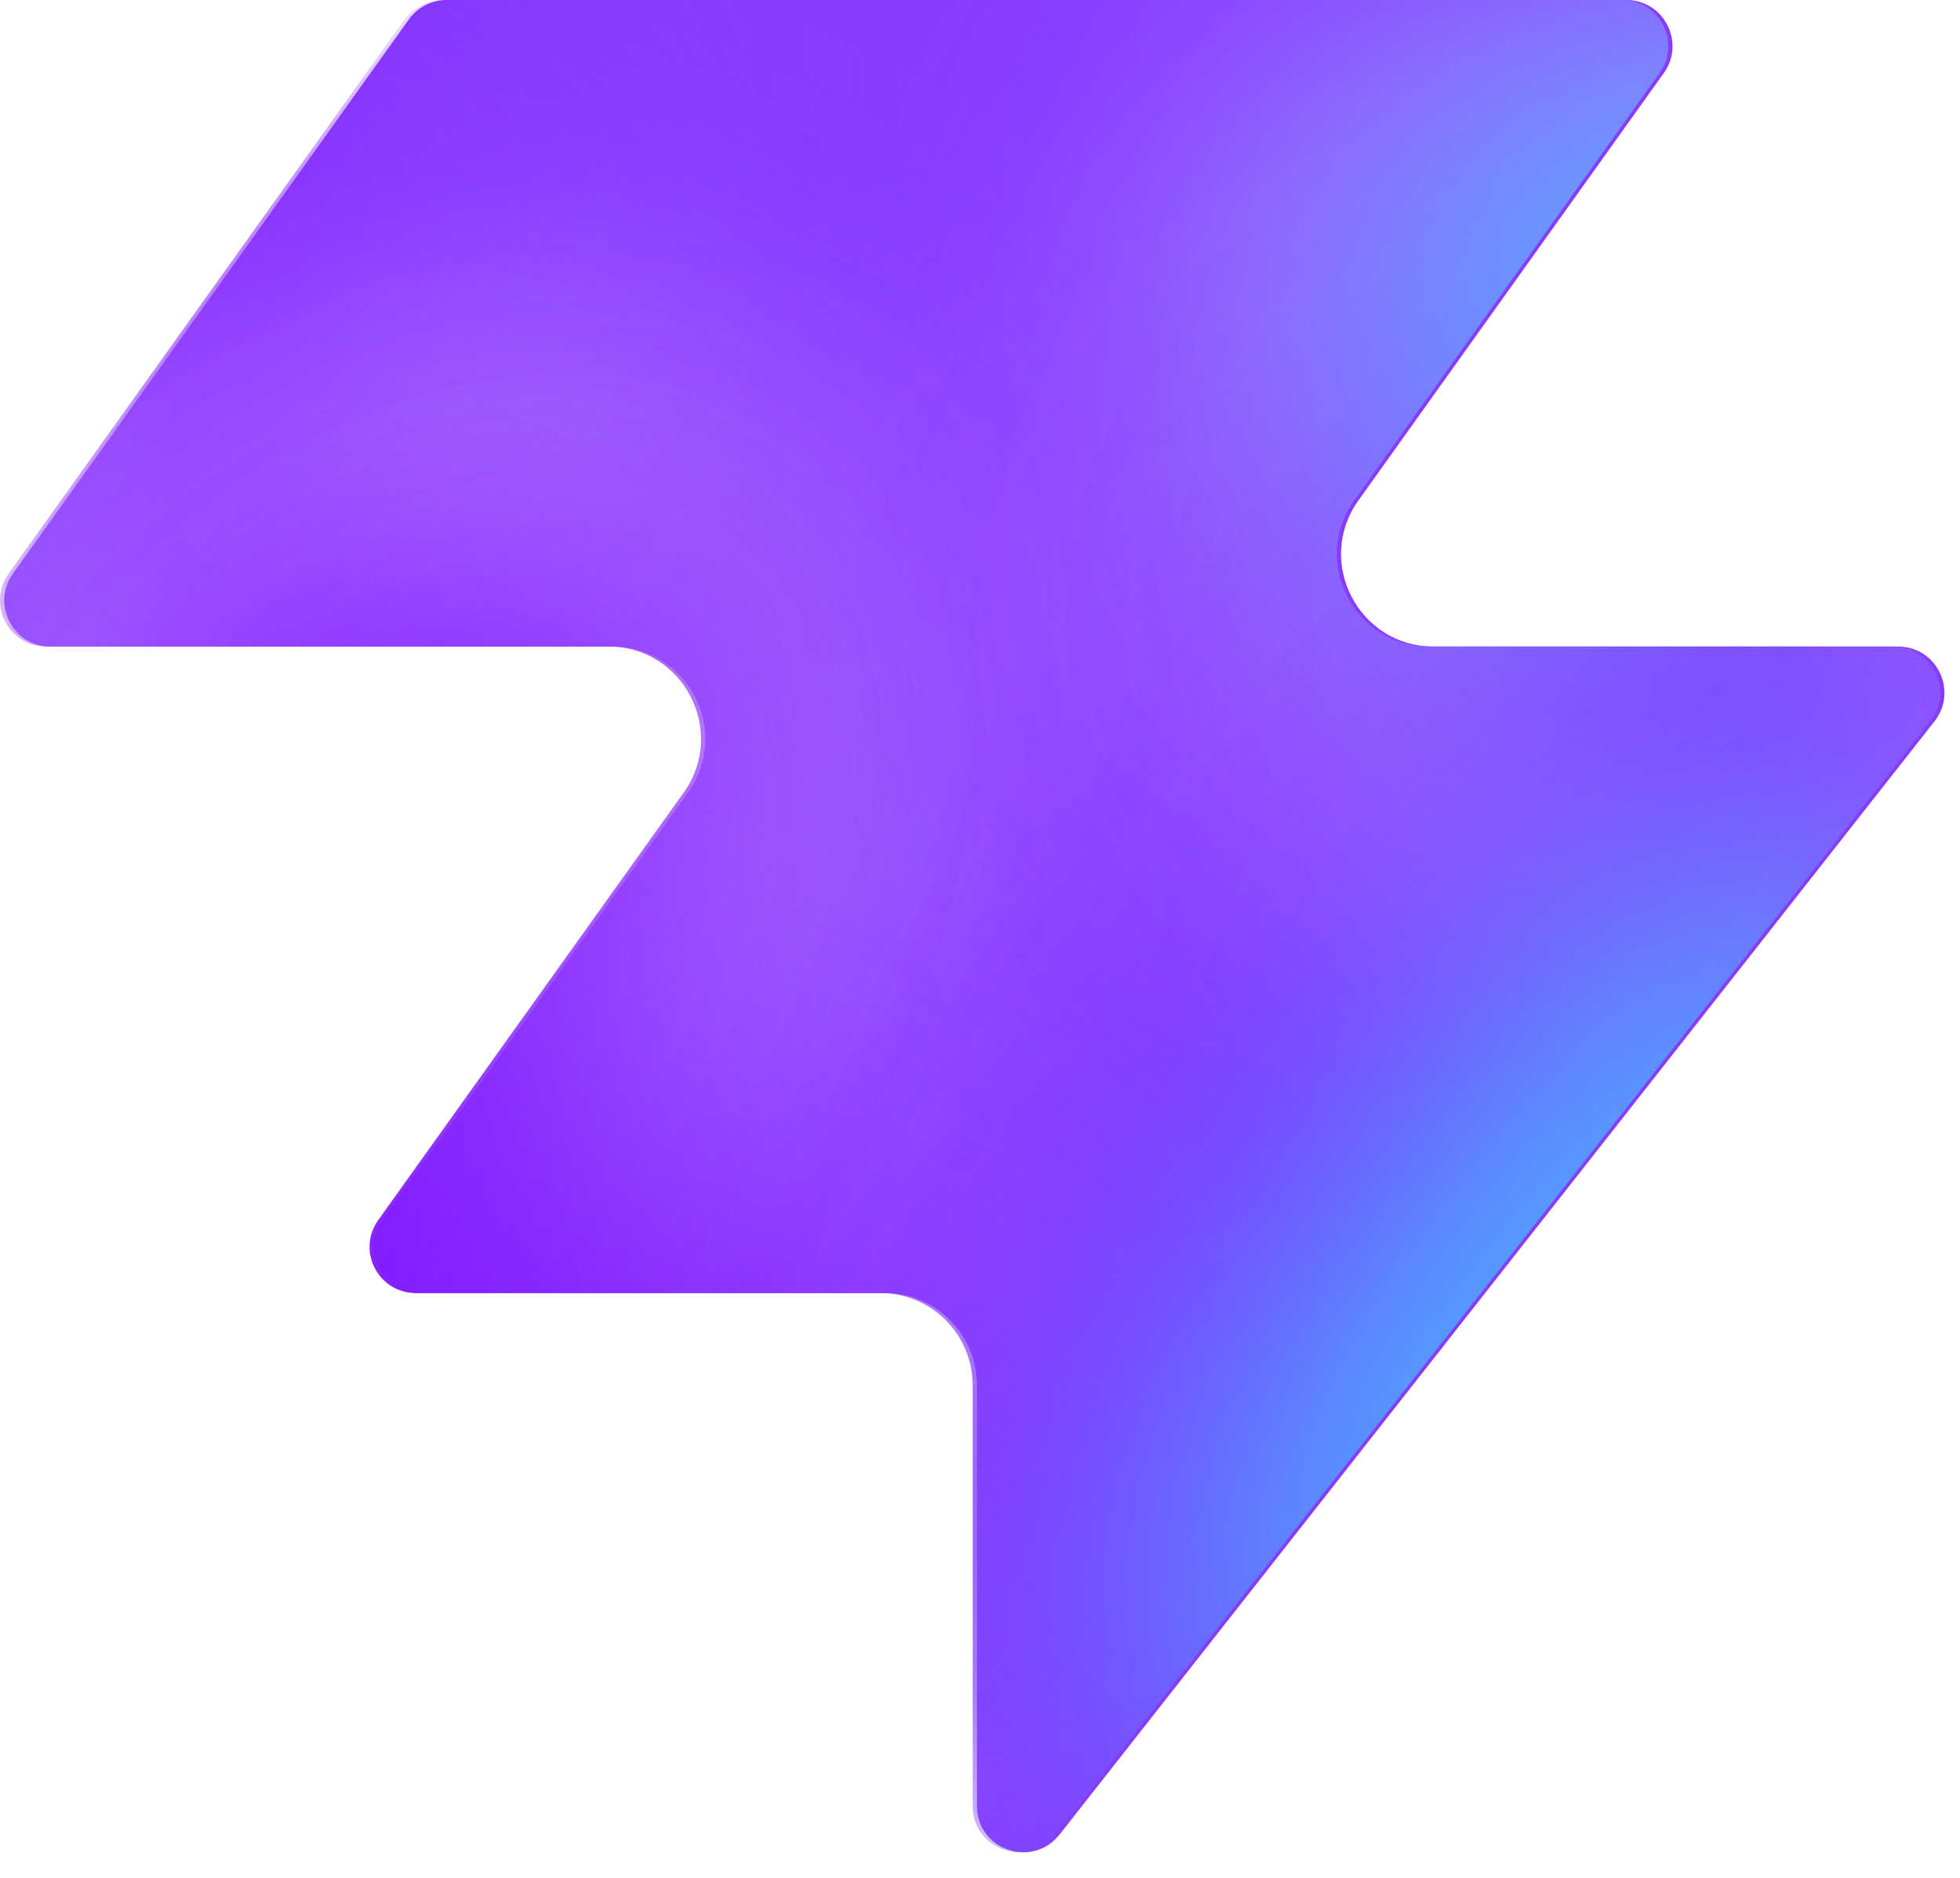
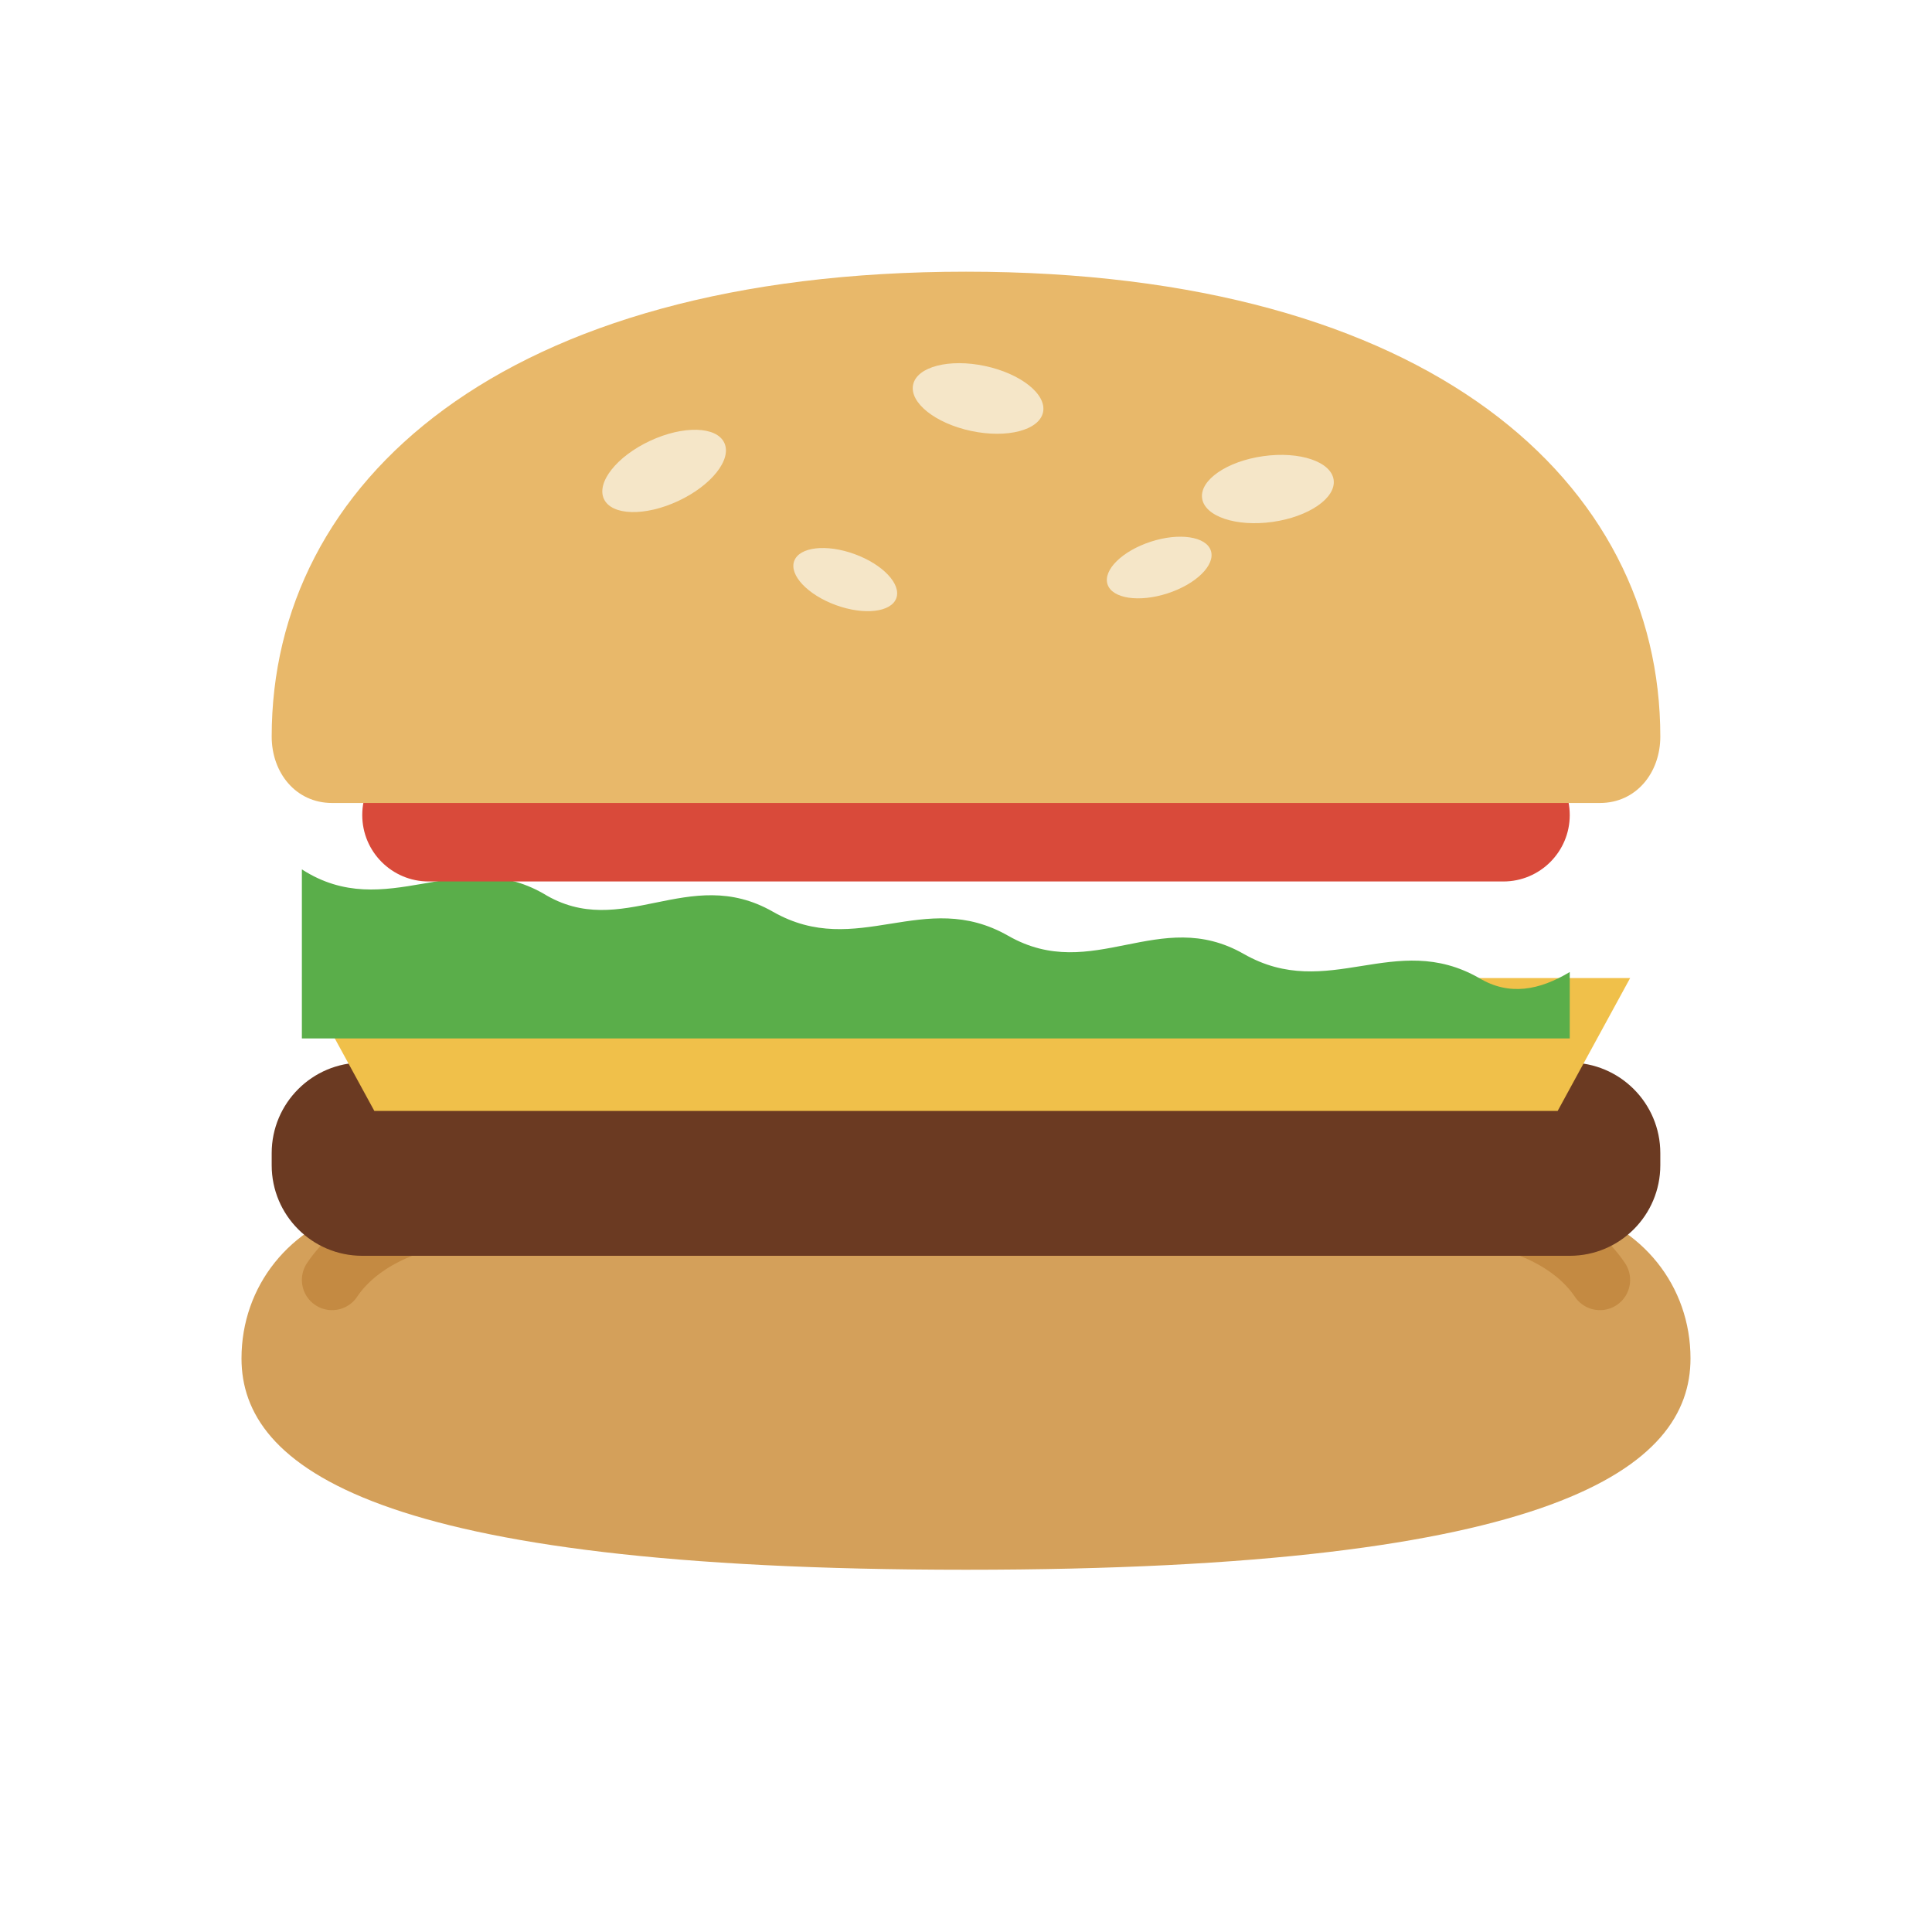
- <svg xmlns="http://www.w3.org/2000/svg" width="48" height="46" fill="none" viewBox="0 0 48 46">
-   <path fill="#863bff" d="M25.946 44.938c-.664.845-2.021.375-2.021-.698V33.937a2.26 2.26 0 0 0-2.262-2.262H10.287c-.92 0-1.456-1.04-.92-1.788l7.48-10.471c1.07-1.497 0-3.578-1.842-3.578H1.237c-.92 0-1.456-1.04-.92-1.788L10.013.474c.214-.297.556-.474.92-.474h28.894c.92 0 1.456 1.04.92 1.788l-7.48 10.471c-1.07 1.498 0 3.579 1.842 3.579h11.377c.943 0 1.473 1.088.89 1.83L25.947 44.94z" style="fill:#863bff;fill:color(display-p3 .525 .23 1);fill-opacity:1" />
-   <mask id="a" width="48" height="46" x="0" y="0" maskUnits="userSpaceOnUse" style="mask-type:alpha">
-     <path fill="#000" d="M25.842 44.938c-.664.844-2.021.375-2.021-.698V33.937a2.26 2.26 0 0 0-2.262-2.262H10.183c-.92 0-1.456-1.04-.92-1.788l7.48-10.471c1.07-1.498 0-3.579-1.842-3.579H1.133c-.92 0-1.456-1.04-.92-1.787L9.91.473c.214-.297.556-.474.92-.474h28.894c.92 0 1.456 1.04.92 1.788l-7.48 10.471c-1.07 1.498 0 3.578 1.842 3.578h11.377c.943 0 1.473 1.088.89 1.832L25.843 44.94z" style="fill:#000;fill-opacity:1" />
-   </mask>
-   <g mask="url(#a)">
-     <g filter="url(#b)">
-       <ellipse cx="5.508" cy="14.704" fill="#ede6ff" rx="5.508" ry="14.704" style="fill:#ede6ff;fill:color(display-p3 .927 .903 1);fill-opacity:1" transform="matrix(.00324 1 1 -.00324 -4.47 31.516)" />
-     </g>
-     <g filter="url(#c)">
-       <ellipse cx="10.399" cy="29.851" fill="#ede6ff" rx="10.399" ry="29.851" style="fill:#ede6ff;fill:color(display-p3 .927 .903 1);fill-opacity:1" transform="matrix(.00324 1 1 -.00324 -39.328 7.883)" />
-     </g>
-     <g filter="url(#d)">
-       <ellipse cx="5.508" cy="30.487" fill="#7e14ff" rx="5.508" ry="30.487" style="fill:#7e14ff;fill:color(display-p3 .492 .077 1);fill-opacity:1" transform="rotate(89.814 -25.913 -14.639)scale(1 -1)" />
-     </g>
-     <g filter="url(#e)">
-       <ellipse cx="5.508" cy="30.599" fill="#7e14ff" rx="5.508" ry="30.599" style="fill:#7e14ff;fill:color(display-p3 .492 .077 1);fill-opacity:1" transform="rotate(89.814 -32.644 -3.334)scale(1 -1)" />
-     </g>
-     <g filter="url(#f)">
-       <ellipse cx="5.508" cy="30.599" fill="#7e14ff" rx="5.508" ry="30.599" style="fill:#7e14ff;fill:color(display-p3 .492 .077 1);fill-opacity:1" transform="matrix(.00324 1 1 -.00324 -34.34 30.47)" />
-     </g>
-     <g filter="url(#g)">
-       <ellipse cx="14.072" cy="22.078" fill="#ede6ff" rx="14.072" ry="22.078" style="fill:#ede6ff;fill:color(display-p3 .927 .903 1);fill-opacity:1" transform="rotate(93.35 24.506 48.493)scale(-1 1)" />
-     </g>
-     <g filter="url(#h)">
-       <ellipse cx="3.47" cy="21.501" fill="#7e14ff" rx="3.47" ry="21.501" style="fill:#7e14ff;fill:color(display-p3 .492 .077 1);fill-opacity:1" transform="rotate(89.009 28.708 47.59)scale(-1 1)" />
-     </g>
-     <g filter="url(#i)">
-       <ellipse cx="3.47" cy="21.501" fill="#7e14ff" rx="3.47" ry="21.501" style="fill:#7e14ff;fill:color(display-p3 .492 .077 1);fill-opacity:1" transform="rotate(89.009 28.708 47.59)scale(-1 1)" />
-     </g>
-     <g filter="url(#j)">
-       <ellipse cx=".387" cy="8.972" fill="#7e14ff" rx="4.407" ry="29.108" style="fill:#7e14ff;fill:color(display-p3 .492 .077 1);fill-opacity:1" transform="rotate(39.51 .387 8.972)" />
-     </g>
-     <g filter="url(#k)">
-       <ellipse cx="47.523" cy="-6.092" fill="#7e14ff" rx="4.407" ry="29.108" style="fill:#7e14ff;fill:color(display-p3 .492 .077 1);fill-opacity:1" transform="rotate(37.892 47.523 -6.092)" />
-     </g>
-     <g filter="url(#l)">
-       <ellipse cx="41.412" cy="6.333" fill="#47bfff" rx="5.971" ry="9.665" style="fill:#47bfff;fill:color(display-p3 .28 .748 1);fill-opacity:1" transform="rotate(37.892 41.412 6.333)" />
-     </g>
-     <g filter="url(#m)">
-       <ellipse cx="-1.879" cy="38.332" fill="#7e14ff" rx="4.407" ry="29.108" style="fill:#7e14ff;fill:color(display-p3 .492 .077 1);fill-opacity:1" transform="rotate(37.892 -1.88 38.332)" />
-     </g>
-     <g filter="url(#n)">
-       <ellipse cx="-1.879" cy="38.332" fill="#7e14ff" rx="4.407" ry="29.108" style="fill:#7e14ff;fill:color(display-p3 .492 .077 1);fill-opacity:1" transform="rotate(37.892 -1.88 38.332)" />
-     </g>
-     <g filter="url(#o)">
-       <ellipse cx="35.651" cy="29.907" fill="#7e14ff" rx="4.407" ry="29.108" style="fill:#7e14ff;fill:color(display-p3 .492 .077 1);fill-opacity:1" transform="rotate(37.892 35.651 29.907)" />
-     </g>
-     <g filter="url(#p)">
-       <ellipse cx="38.418" cy="32.4" fill="#47bfff" rx="5.971" ry="15.297" style="fill:#47bfff;fill:color(display-p3 .28 .748 1);fill-opacity:1" transform="rotate(37.892 38.418 32.4)" />
-     </g>
-   </g>
-   <defs>
-     <filter id="b" width="60.045" height="41.654" x="-19.77" y="16.149" color-interpolation-filters="sRGB" filterUnits="userSpaceOnUse">
-       <feFlood flood-opacity="0" result="BackgroundImageFix" />
-       <feBlend in="SourceGraphic" in2="BackgroundImageFix" result="shape" />
-       <feGaussianBlur result="effect1_foregroundBlur_2002_17158" stdDeviation="7.659" />
-     </filter>
-     <filter id="c" width="90.34" height="51.437" x="-54.613" y="-7.533" color-interpolation-filters="sRGB" filterUnits="userSpaceOnUse">
-       <feFlood flood-opacity="0" result="BackgroundImageFix" />
-       <feBlend in="SourceGraphic" in2="BackgroundImageFix" result="shape" />
-       <feGaussianBlur result="effect1_foregroundBlur_2002_17158" stdDeviation="7.659" />
-     </filter>
-     <filter id="d" width="79.355" height="29.4" x="-49.64" y="2.03" color-interpolation-filters="sRGB" filterUnits="userSpaceOnUse">
-       <feFlood flood-opacity="0" result="BackgroundImageFix" />
-       <feBlend in="SourceGraphic" in2="BackgroundImageFix" result="shape" />
-       <feGaussianBlur result="effect1_foregroundBlur_2002_17158" stdDeviation="4.596" />
-     </filter>
-     <filter id="e" width="79.579" height="29.4" x="-45.045" y="20.029" color-interpolation-filters="sRGB" filterUnits="userSpaceOnUse">
-       <feFlood flood-opacity="0" result="BackgroundImageFix" />
-       <feBlend in="SourceGraphic" in2="BackgroundImageFix" result="shape" />
-       <feGaussianBlur result="effect1_foregroundBlur_2002_17158" stdDeviation="4.596" />
-     </filter>
-     <filter id="f" width="79.579" height="29.4" x="-43.513" y="21.178" color-interpolation-filters="sRGB" filterUnits="userSpaceOnUse">
-       <feFlood flood-opacity="0" result="BackgroundImageFix" />
-       <feBlend in="SourceGraphic" in2="BackgroundImageFix" result="shape" />
-       <feGaussianBlur result="effect1_foregroundBlur_2002_17158" stdDeviation="4.596" />
-     </filter>
-     <filter id="g" width="74.749" height="58.852" x="15.756" y="-17.901" color-interpolation-filters="sRGB" filterUnits="userSpaceOnUse">
-       <feFlood flood-opacity="0" result="BackgroundImageFix" />
-       <feBlend in="SourceGraphic" in2="BackgroundImageFix" result="shape" />
-       <feGaussianBlur result="effect1_foregroundBlur_2002_17158" stdDeviation="7.659" />
-     </filter>
-     <filter id="h" width="61.377" height="25.362" x="23.548" y="2.284" color-interpolation-filters="sRGB" filterUnits="userSpaceOnUse">
-       <feFlood flood-opacity="0" result="BackgroundImageFix" />
-       <feBlend in="SourceGraphic" in2="BackgroundImageFix" result="shape" />
-       <feGaussianBlur result="effect1_foregroundBlur_2002_17158" stdDeviation="4.596" />
-     </filter>
-     <filter id="i" width="61.377" height="25.362" x="23.548" y="2.284" color-interpolation-filters="sRGB" filterUnits="userSpaceOnUse">
-       <feFlood flood-opacity="0" result="BackgroundImageFix" />
-       <feBlend in="SourceGraphic" in2="BackgroundImageFix" result="shape" />
-       <feGaussianBlur result="effect1_foregroundBlur_2002_17158" stdDeviation="4.596" />
-     </filter>
-     <filter id="j" width="56.045" height="63.649" x="-27.636" y="-22.853" color-interpolation-filters="sRGB" filterUnits="userSpaceOnUse">
-       <feFlood flood-opacity="0" result="BackgroundImageFix" />
-       <feBlend in="SourceGraphic" in2="BackgroundImageFix" result="shape" />
-       <feGaussianBlur result="effect1_foregroundBlur_2002_17158" stdDeviation="4.596" />
-     </filter>
-     <filter id="k" width="54.814" height="64.646" x="20.116" y="-38.415" color-interpolation-filters="sRGB" filterUnits="userSpaceOnUse">
-       <feFlood flood-opacity="0" result="BackgroundImageFix" />
-       <feBlend in="SourceGraphic" in2="BackgroundImageFix" result="shape" />
-       <feGaussianBlur result="effect1_foregroundBlur_2002_17158" stdDeviation="4.596" />
-     </filter>
-     <filter id="l" width="33.541" height="35.313" x="24.641" y="-11.323" color-interpolation-filters="sRGB" filterUnits="userSpaceOnUse">
-       <feFlood flood-opacity="0" result="BackgroundImageFix" />
-       <feBlend in="SourceGraphic" in2="BackgroundImageFix" result="shape" />
-       <feGaussianBlur result="effect1_foregroundBlur_2002_17158" stdDeviation="4.596" />
-     </filter>
-     <filter id="m" width="54.814" height="64.646" x="-29.286" y="6.009" color-interpolation-filters="sRGB" filterUnits="userSpaceOnUse">
-       <feFlood flood-opacity="0" result="BackgroundImageFix" />
-       <feBlend in="SourceGraphic" in2="BackgroundImageFix" result="shape" />
-       <feGaussianBlur result="effect1_foregroundBlur_2002_17158" stdDeviation="4.596" />
-     </filter>
-     <filter id="n" width="54.814" height="64.646" x="-29.286" y="6.009" color-interpolation-filters="sRGB" filterUnits="userSpaceOnUse">
-       <feFlood flood-opacity="0" result="BackgroundImageFix" />
-       <feBlend in="SourceGraphic" in2="BackgroundImageFix" result="shape" />
-       <feGaussianBlur result="effect1_foregroundBlur_2002_17158" stdDeviation="4.596" />
-     </filter>
-     <filter id="o" width="54.814" height="64.646" x="8.244" y="-2.416" color-interpolation-filters="sRGB" filterUnits="userSpaceOnUse">
-       <feFlood flood-opacity="0" result="BackgroundImageFix" />
-       <feBlend in="SourceGraphic" in2="BackgroundImageFix" result="shape" />
-       <feGaussianBlur result="effect1_foregroundBlur_2002_17158" stdDeviation="4.596" />
-     </filter>
-     <filter id="p" width="39.409" height="43.623" x="18.713" y="10.588" color-interpolation-filters="sRGB" filterUnits="userSpaceOnUse">
-       <feFlood flood-opacity="0" result="BackgroundImageFix" />
-       <feBlend in="SourceGraphic" in2="BackgroundImageFix" result="shape" />
-       <feGaussianBlur result="effect1_foregroundBlur_2002_17158" stdDeviation="4.596" />
-     </filter>
-   </defs>
+ <svg xmlns="http://www.w3.org/2000/svg" viewBox="0 0 32 32" fill="none">
+   <path d="M4 22.5c0-1.2.8-2.2 2-2.5h20c1.2.3 2 1.3 2 2.5 0 1.8-2.2 3.5-12 3.5S4 24.3 4 22.5Z" fill="#D4A05A" />
+   <path d="M5.5 21.2c.4-.6 1.2-1 2.1-1.1h16.8c.9.1 1.7.5 2.1 1.1" stroke="#C48A42" stroke-width="1" stroke-linecap="round" />
+   <rect x="4.5" y="17.6" width="23" height="3.2" rx="1.5" fill="#6B3A22" />
+   <path d="M5 16.2h22l-1.2 2.2H6.2L5 16.2Z" fill="#F0C04A" />
+   <path d="M5 14.4c1.4.9 2.6-.4 4 .4 1.3.8 2.4-.5 3.8.3 1.4.8 2.5-.4 3.9.4 1.4.8 2.5-.5 3.9.3 1.4.8 2.5-.4 3.9.4.5.3 1 .2 1.5-.1v1.1H5v-2.8Z" fill="#5AAE4A" />
+   <rect x="6" y="12.4" width="20" height="2.2" rx="1.1" fill="#D94A3A" />
+   <path d="M4.5 12.2c0-4.2 3.8-7.7 11.5-7.7S27.5 8 27.5 12.2c0 .6-.4 1.1-1 1.1H5.5c-.6 0-1-.5-1-1.1Z" fill="#E8B86A" />
+   <ellipse cx="11" cy="7.8" rx="1.1" ry="0.55" fill="#F5E6C8" transform="rotate(-25 11 7.8)" />
+   <ellipse cx="16.2" cy="6.6" rx="1.1" ry="0.55" fill="#F5E6C8" transform="rotate(12 16.2 6.6)" />
+   <ellipse cx="21" cy="8.1" rx="1.1" ry="0.55" fill="#F5E6C8" transform="rotate(-8 21 8.1)" />
+   <ellipse cx="14" cy="9.6" rx="0.9" ry="0.45" fill="#F5E6C8" transform="rotate(20 14 9.6)" />
+   <ellipse cx="19.2" cy="9.4" rx="0.9" ry="0.45" fill="#F5E6C8" transform="rotate(-18 19.2 9.4)" />
</svg>
